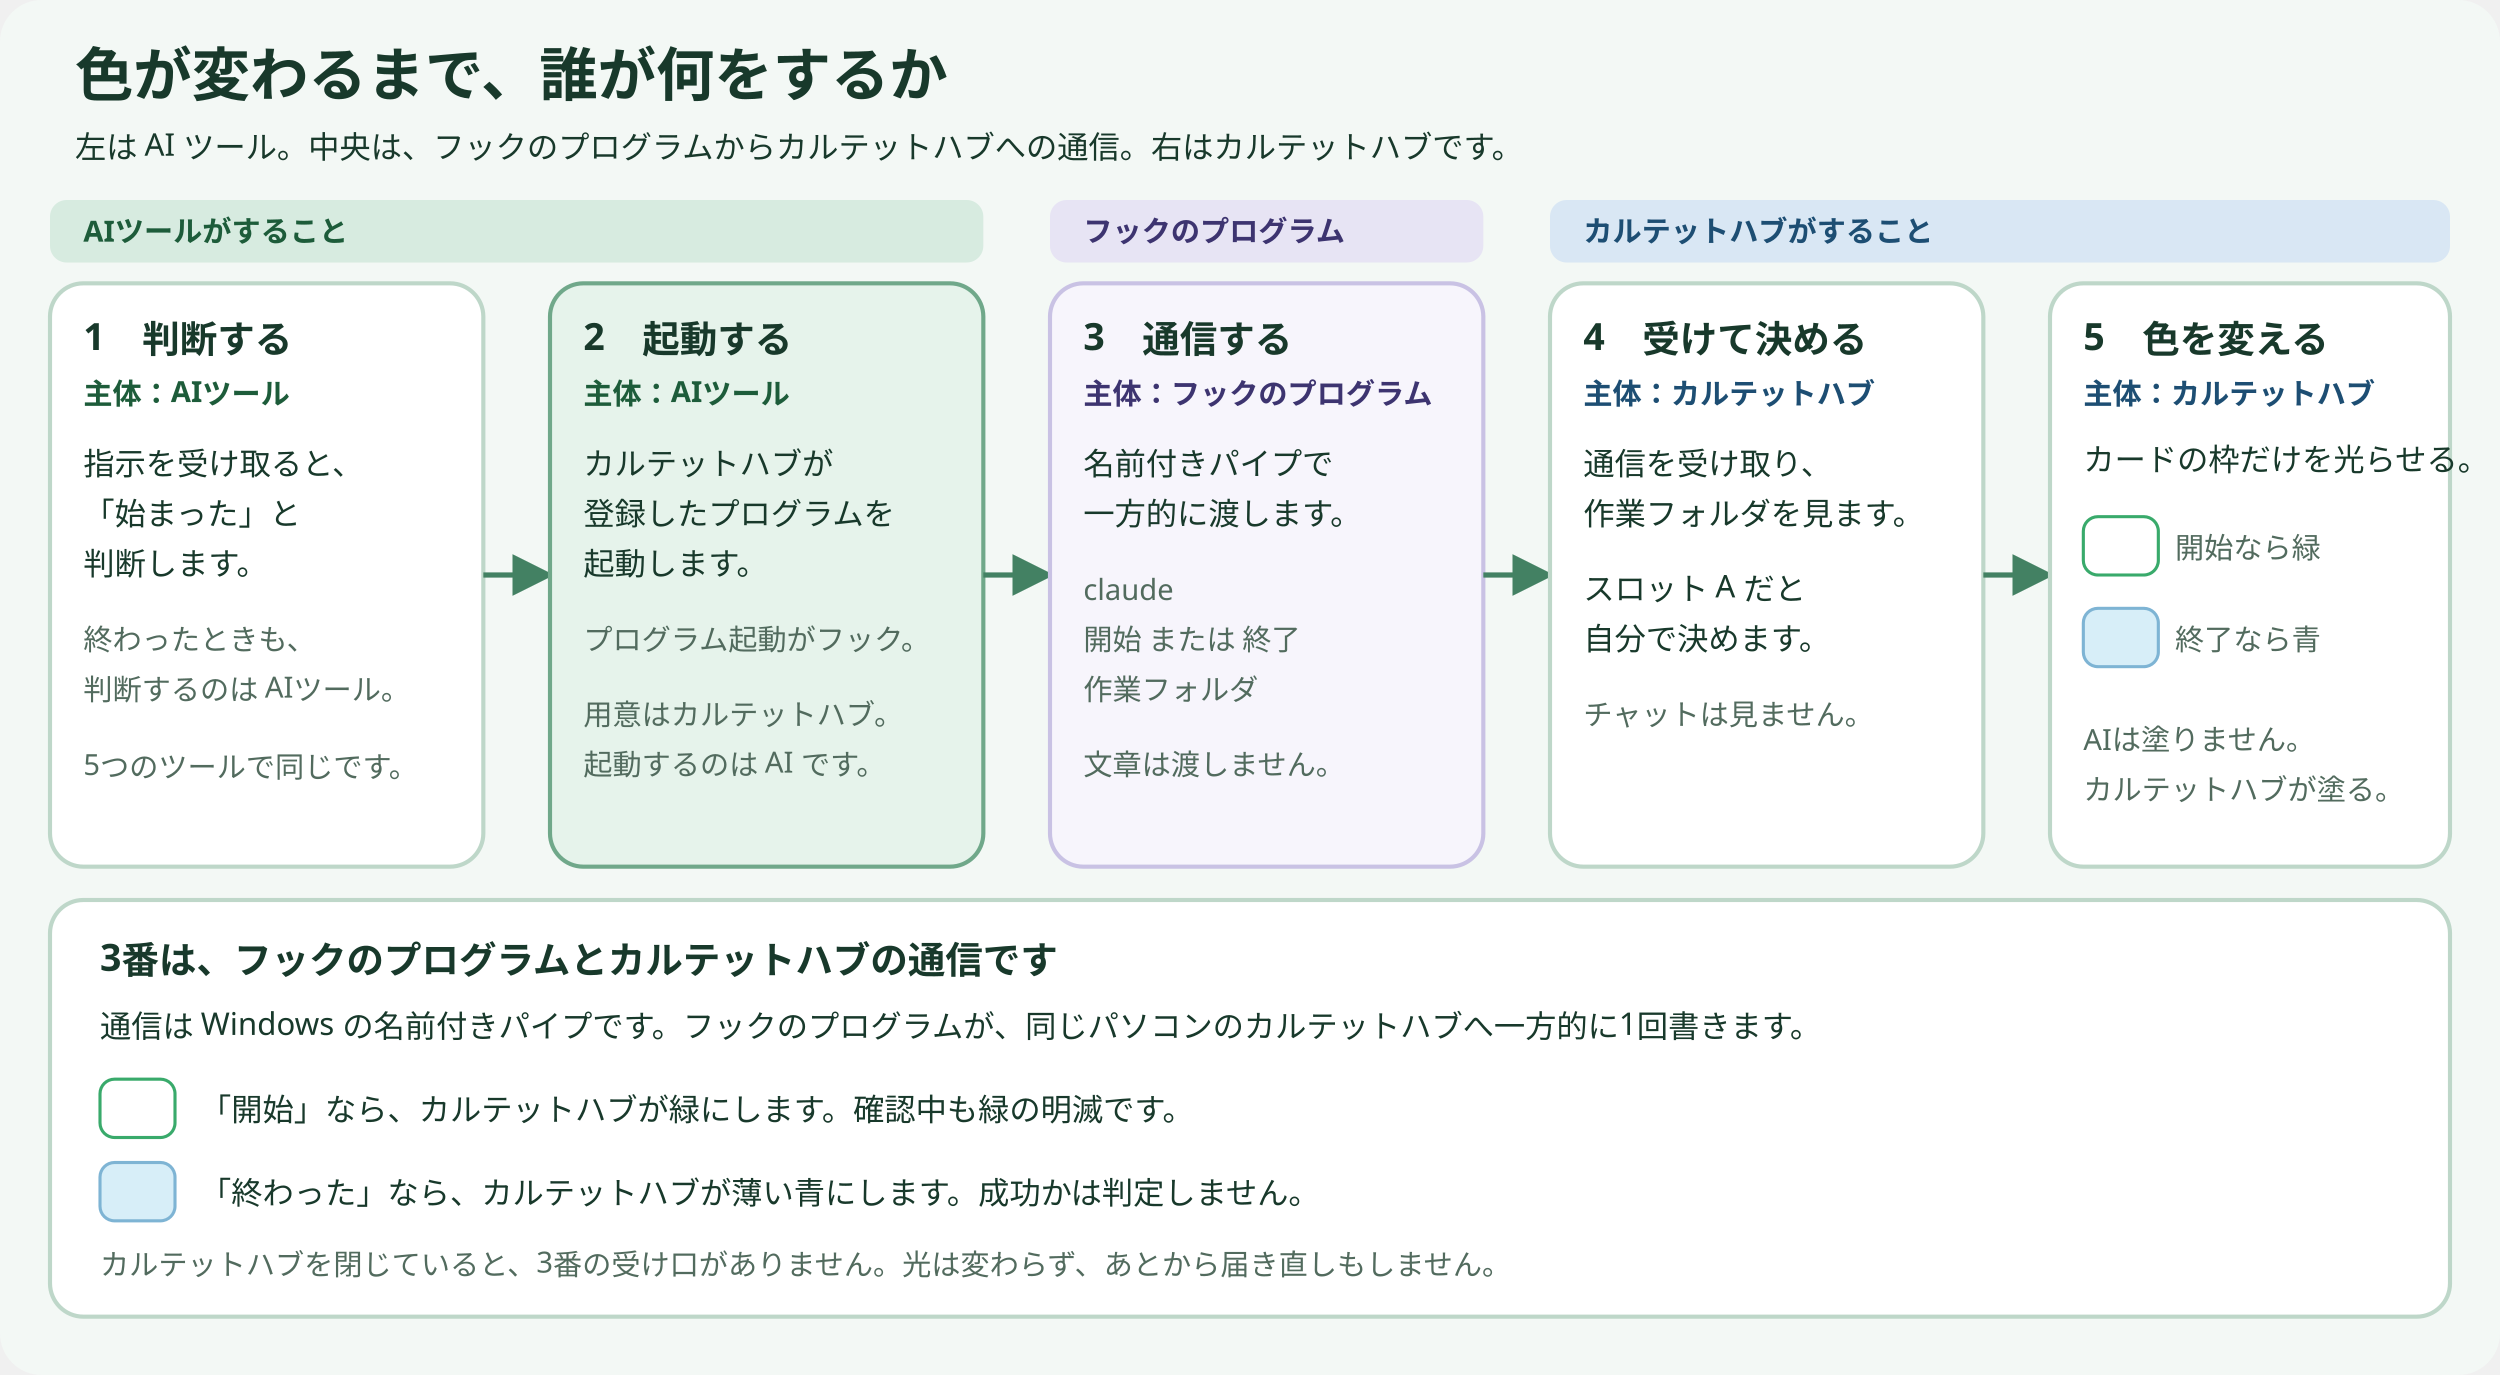
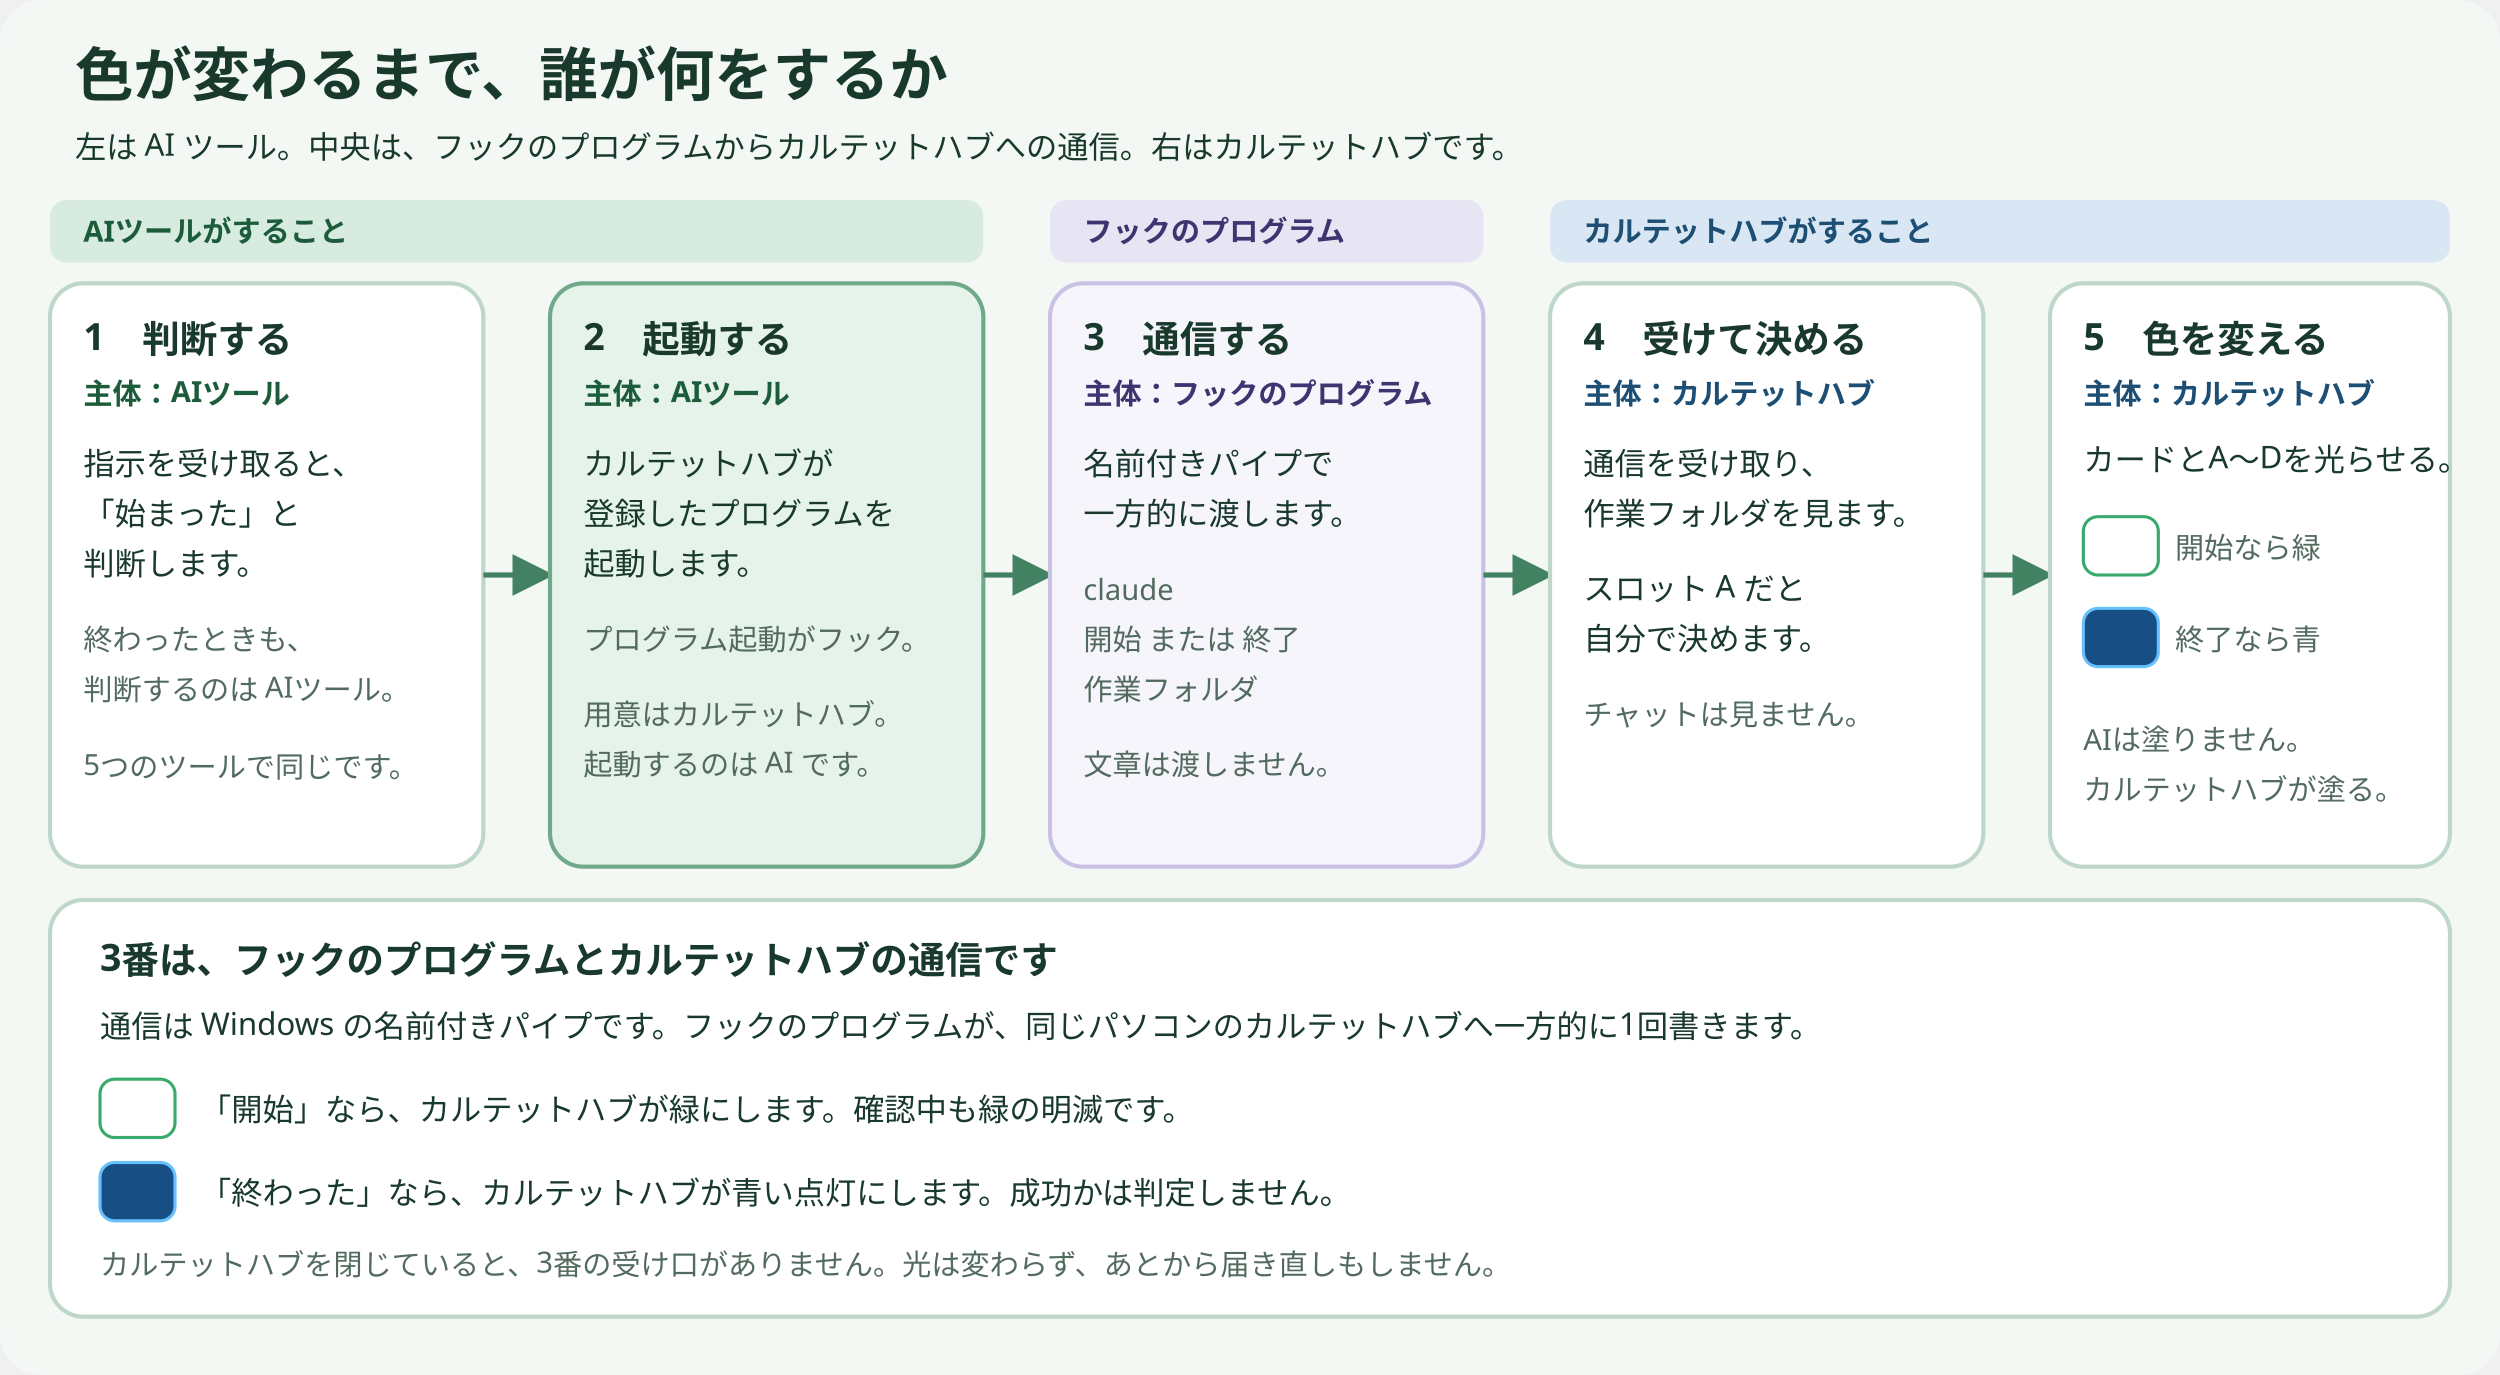
<svg xmlns="http://www.w3.org/2000/svg" width="1200" height="660" viewBox="0 0 1200 660" role="img" aria-labelledby="title desc">
  <defs>
    <marker id="arrow" viewBox="0 0 10 10" refX="9" refY="5" markerWidth="8" markerHeight="8" orient="auto-start-reverse">
      <path d="M0 0 L10 5 L0 10 Z" fill="#438163" />
    </marker>
    <style>
      text { font-family: "Yu Gothic UI", "Meiryo", sans-serif; fill: #18392b; }
      .title { font-size: 28px; font-weight: 700; }
      .heading { font-size: 18px; font-weight: 700; }
      .body { font-size: 15px; }
      .small { font-size: 14px; fill: #526b5e; }
      .who { font-size: 14px; font-weight: 700; }
      .card { fill: #ffffff; stroke: #bed7c9; stroke-width: 2; }
      .line { fill: none; stroke: #438163; stroke-width: 2.5; marker-end: url(#arrow); }
    </style>
  </defs>
  <rect width="1200" height="660" rx="20" fill="#f3f8f5" />
  <text x="36" y="46" class="title">色が変わるまで、誰が何をするか</text>
  <text x="36" y="76" class="body">左は AI ツール。中央は、フックのプログラムからカルテットハブへの通信。右はカルテットハブです。</text>
  <rect x="24" y="96" width="448" height="30" rx="8" fill="#d7ebe0" />
  <text x="40" y="116" class="who" style="fill:#1d5c3a">AIツールがすること</text>
  <rect x="504" y="96" width="208" height="30" rx="8" fill="#e7e4f4" />
  <text x="520" y="116" class="who" style="fill:#3d3470">フックのプログラム</text>
  <rect x="744" y="96" width="432" height="30" rx="8" fill="#d9e7f4" />
  <text x="760" y="116" class="who" style="fill:#1d4e73">カルテットハブがすること</text>
  <rect x="24" y="136" width="208" height="280" rx="16" class="card" />
  <text x="40" y="168" class="heading">1　判断する</text>
  <text x="40" y="194" class="who" style="fill:#1d5c3a">主体：AIツール</text>
  <text x="40" y="228" class="body">指示を受け取ると、</text>
  <text x="40" y="252" class="body">「始まった」と</text>
  <text x="40" y="276" class="body">判断します。</text>
  <text x="40" y="312" class="small">終わったときも、</text>
  <text x="40" y="336" class="small">判断するのは AIツール。</text>
  <text x="40" y="372" class="small">5つのツールで同じです。</text>
  <path d="M232 276 H264" class="line" />
  <rect x="264" y="136" width="208" height="280" rx="16" fill="#e6f3eb" stroke="#70a88a" stroke-width="2" />
  <text x="280" y="168" class="heading">2　起動する</text>
  <text x="280" y="194" class="who" style="fill:#1d5c3a">主体：AIツール</text>
  <text x="280" y="228" class="body">カルテットハブが</text>
  <text x="280" y="252" class="body">登録したプログラムを</text>
  <text x="280" y="276" class="body">起動します。</text>
  <text x="280" y="312" class="small">プログラム起動がフック。</text>
  <text x="280" y="348" class="small">用意はカルテットハブ。</text>
  <text x="280" y="372" class="small">起動するのは AI です。</text>
  <path d="M472 276 H504" class="line" />
  <rect x="504" y="136" width="208" height="280" rx="16" fill="#f7f5fc" stroke="#c9c2e4" stroke-width="2" />
  <text x="520" y="168" class="heading">3　通信する</text>
  <text x="520" y="194" class="who" style="fill:#3d3470">主体：フックのプログラム</text>
  <text x="520" y="228" class="body">名前付きパイプで</text>
  <text x="520" y="252" class="body">一方的に渡します。</text>
  <text x="520" y="288" class="small">claude</text>
  <text x="520" y="312" class="small">開始 または 終了</text>
  <text x="520" y="336" class="small">作業フォルダ</text>
  <text x="520" y="372" class="small">文章は渡しません。</text>
  <path d="M712 276 H744" class="line" />
  <rect x="744" y="136" width="208" height="280" rx="16" class="card" />
  <text x="760" y="168" class="heading">4　受けて決める</text>
  <text x="760" y="194" class="who" style="fill:#1d4e73">主体：カルテットハブ</text>
  <text x="760" y="228" class="body">通信を受け取り、</text>
  <text x="760" y="252" class="body">作業フォルダを見ます。</text>
  <text x="760" y="288" class="body">スロット A だと</text>
  <text x="760" y="312" class="body">自分で決めます。</text>
  <text x="760" y="348" class="small">チャットは見ません。</text>
  <path d="M952 276 H984" class="line" />
  <rect x="984" y="136" width="192" height="280" rx="16" class="card" />
  <text x="1000" y="168" class="heading">5　色を変える</text>
  <text x="1000" y="194" class="who" style="fill:#1d4e73">主体：カルテットハブ</text>
-   <text x="1000" y="226" class="body">カードの枠だけを光らせる。</text>
+   <text x="1000" y="226" class="body">カードとA〜Dを光らせる。</text>
  <rect x="1000" y="248" width="36" height="28" rx="7" fill="none" stroke="#39aa6b" stroke-width="1.5" />
  <text x="1044" y="268" class="small">開始なら緑</text>
-   <rect x="1000" y="292" width="36" height="28" rx="7" fill="#d7eef8" stroke="#7eb4d4" stroke-width="1.5" />
+   <rect x="1000" y="292" width="36" height="28" rx="7" fill="#174F85" stroke="#68C1FF" stroke-width="1.5" />
  <text x="1044" y="312" class="small">終了なら青</text>
  <text x="1000" y="360" class="small">AIは塗りません。</text>
  <text x="1000" y="384" class="small">カルテットハブが塗る。</text>
  <rect x="24" y="432" width="1152" height="200" rx="16" fill="#ffffff" stroke="#bed7c9" stroke-width="2" />
  <text x="48" y="466" class="heading">3番は、フックのプログラムとカルテットハブの通信です</text>
  <text x="48" y="498" class="body">通信は Windows の名前付きパイプです。フックのプログラムが、同じパソコンのカルテットハブへ一方的に1回書きます。</text>
  <rect x="48" y="518" width="36" height="28" rx="7" fill="none" stroke="#39aa6b" stroke-width="1.5" />
  <text x="96" y="538" class="body">「開始」なら、カルテットハブが緑にします。確認中も緑の明滅です。</text>
-   <rect x="48" y="558" width="36" height="28" rx="7" fill="#d7eef8" stroke="#7eb4d4" stroke-width="1.5" />
-   <text x="96" y="578" class="body">「終わった」なら、カルテットハブが薄い青にします。成功かは判定しません。</text>
+   <rect x="48" y="558" width="36" height="28" rx="7" fill="#174F85" stroke="#68C1FF" stroke-width="1.5" />
+   <text x="96" y="578" class="body">「終わった」なら、カルテットハブが青い点灯にします。成功かは判定しません。</text>
  <text x="48" y="612" class="small">カルテットハブを閉じていると、3番の受け口がありません。光は変わらず、あとから届き直しもしません。</text>
</svg>
